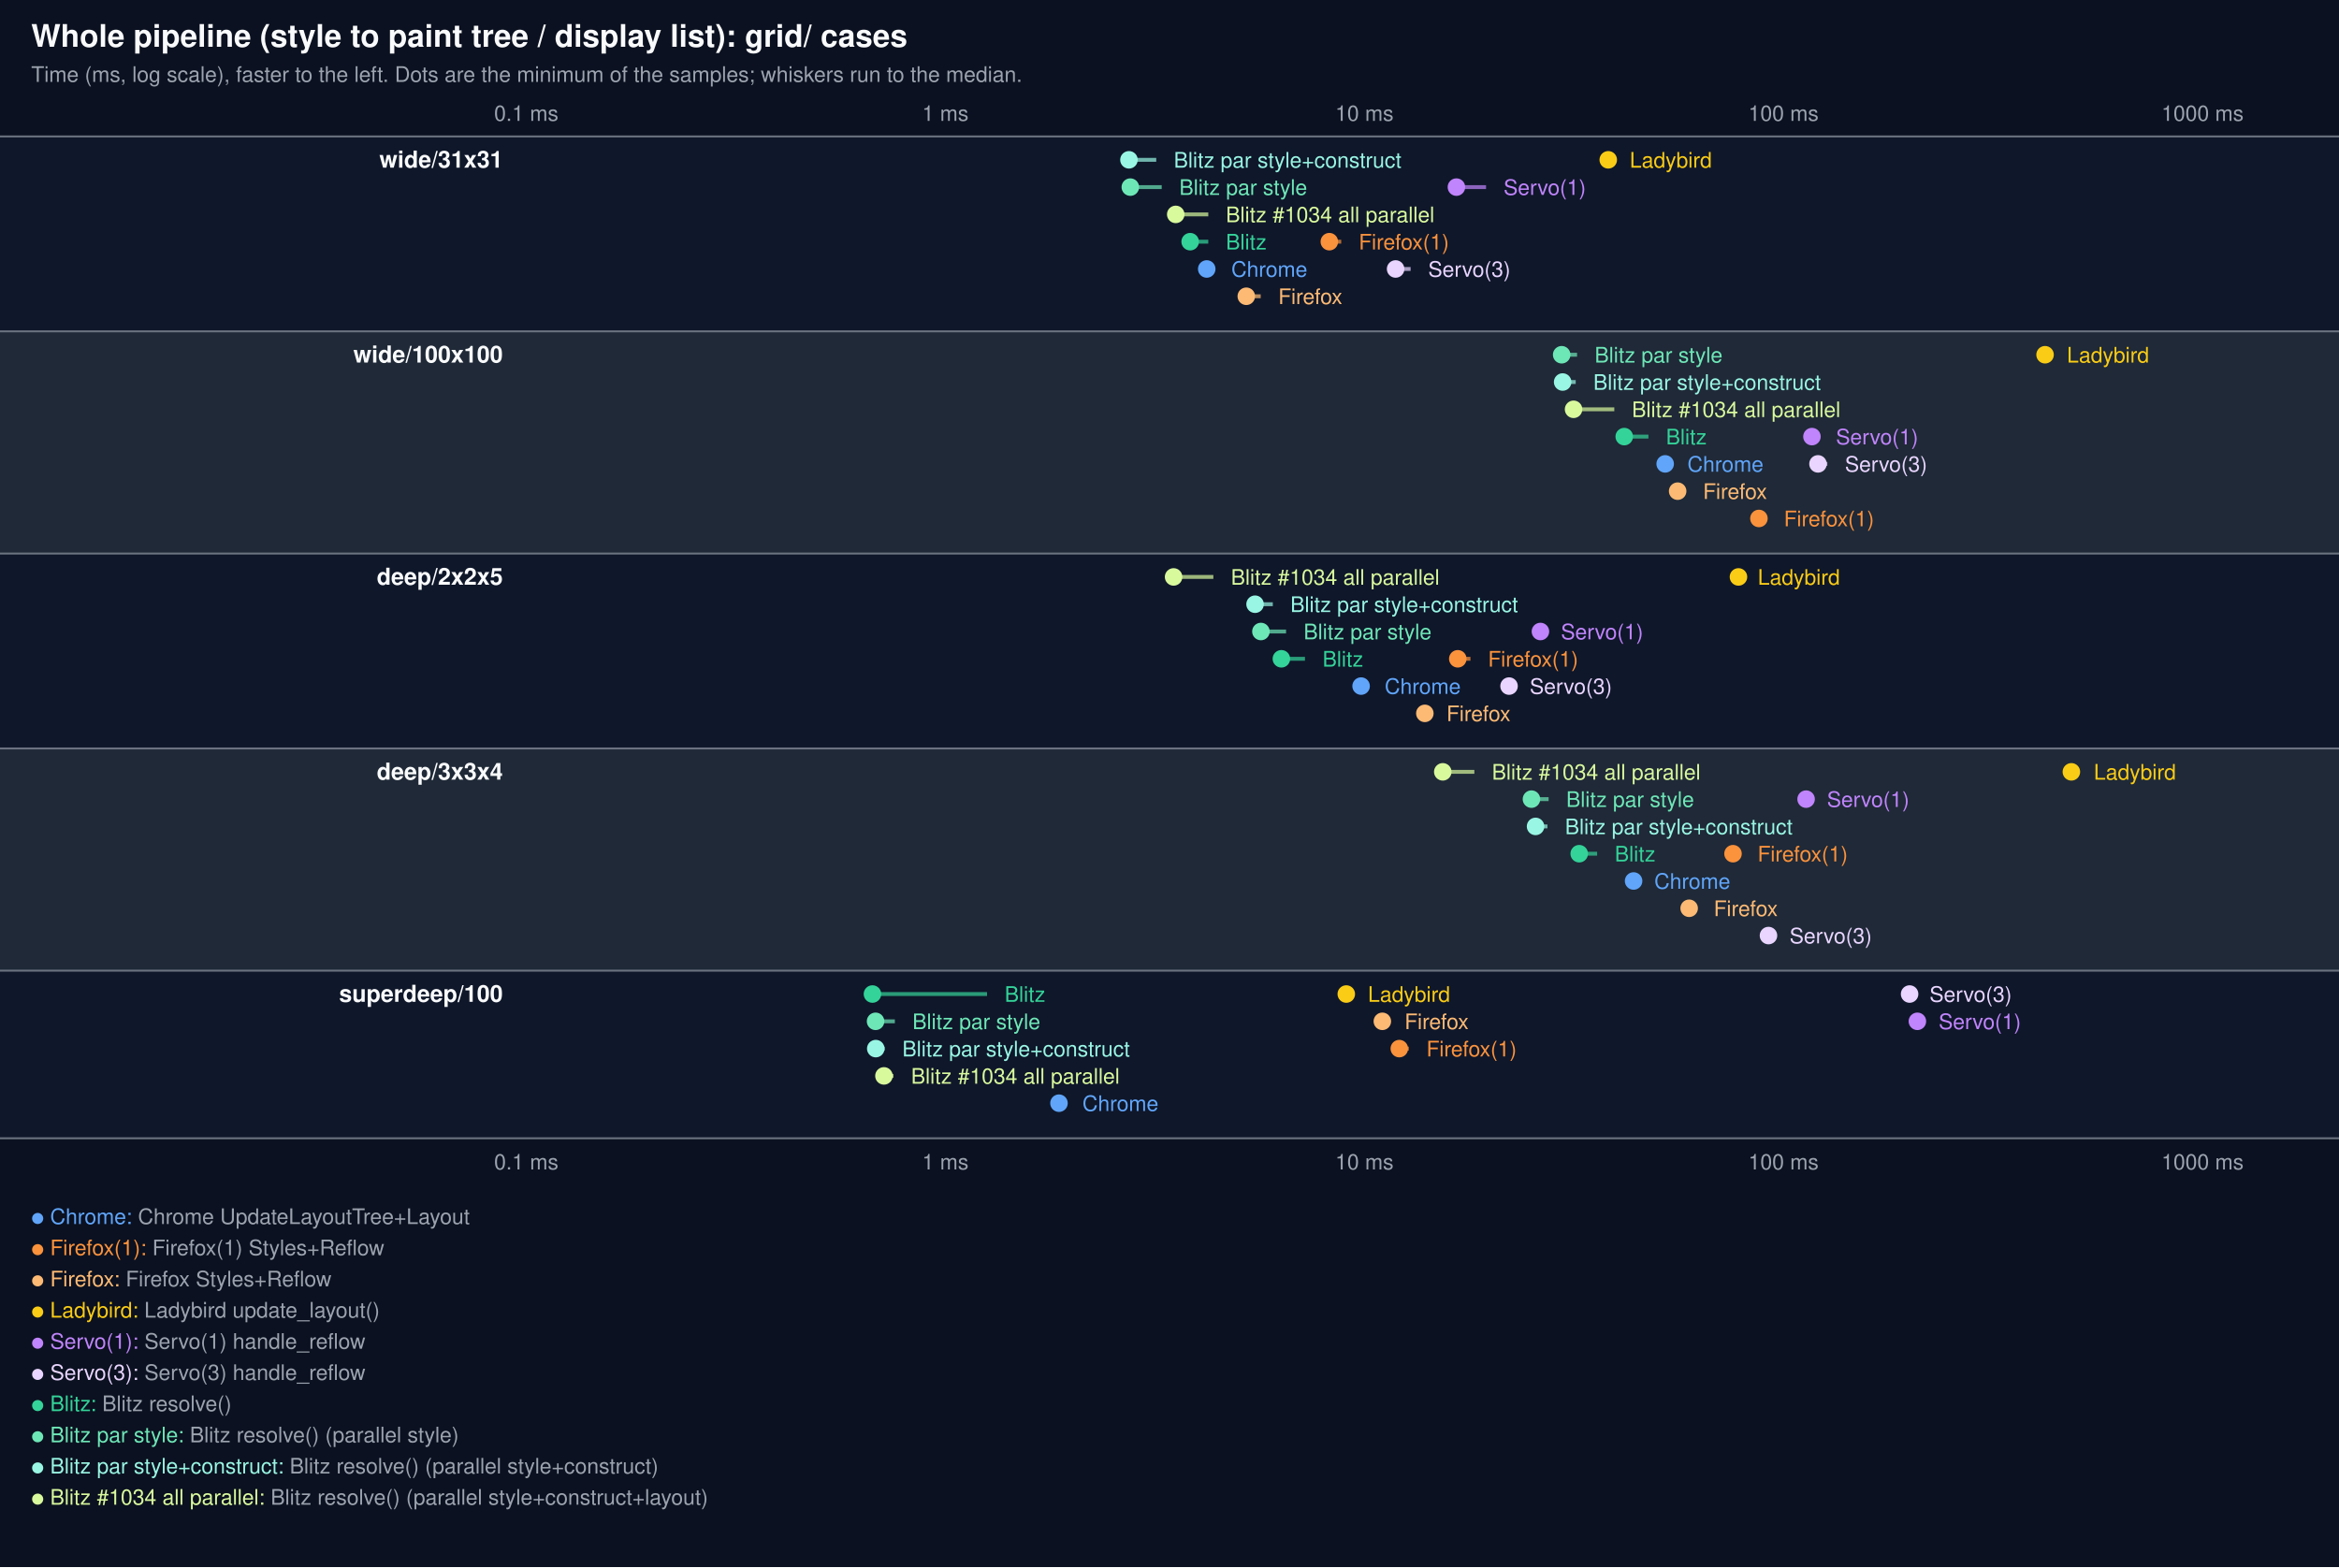
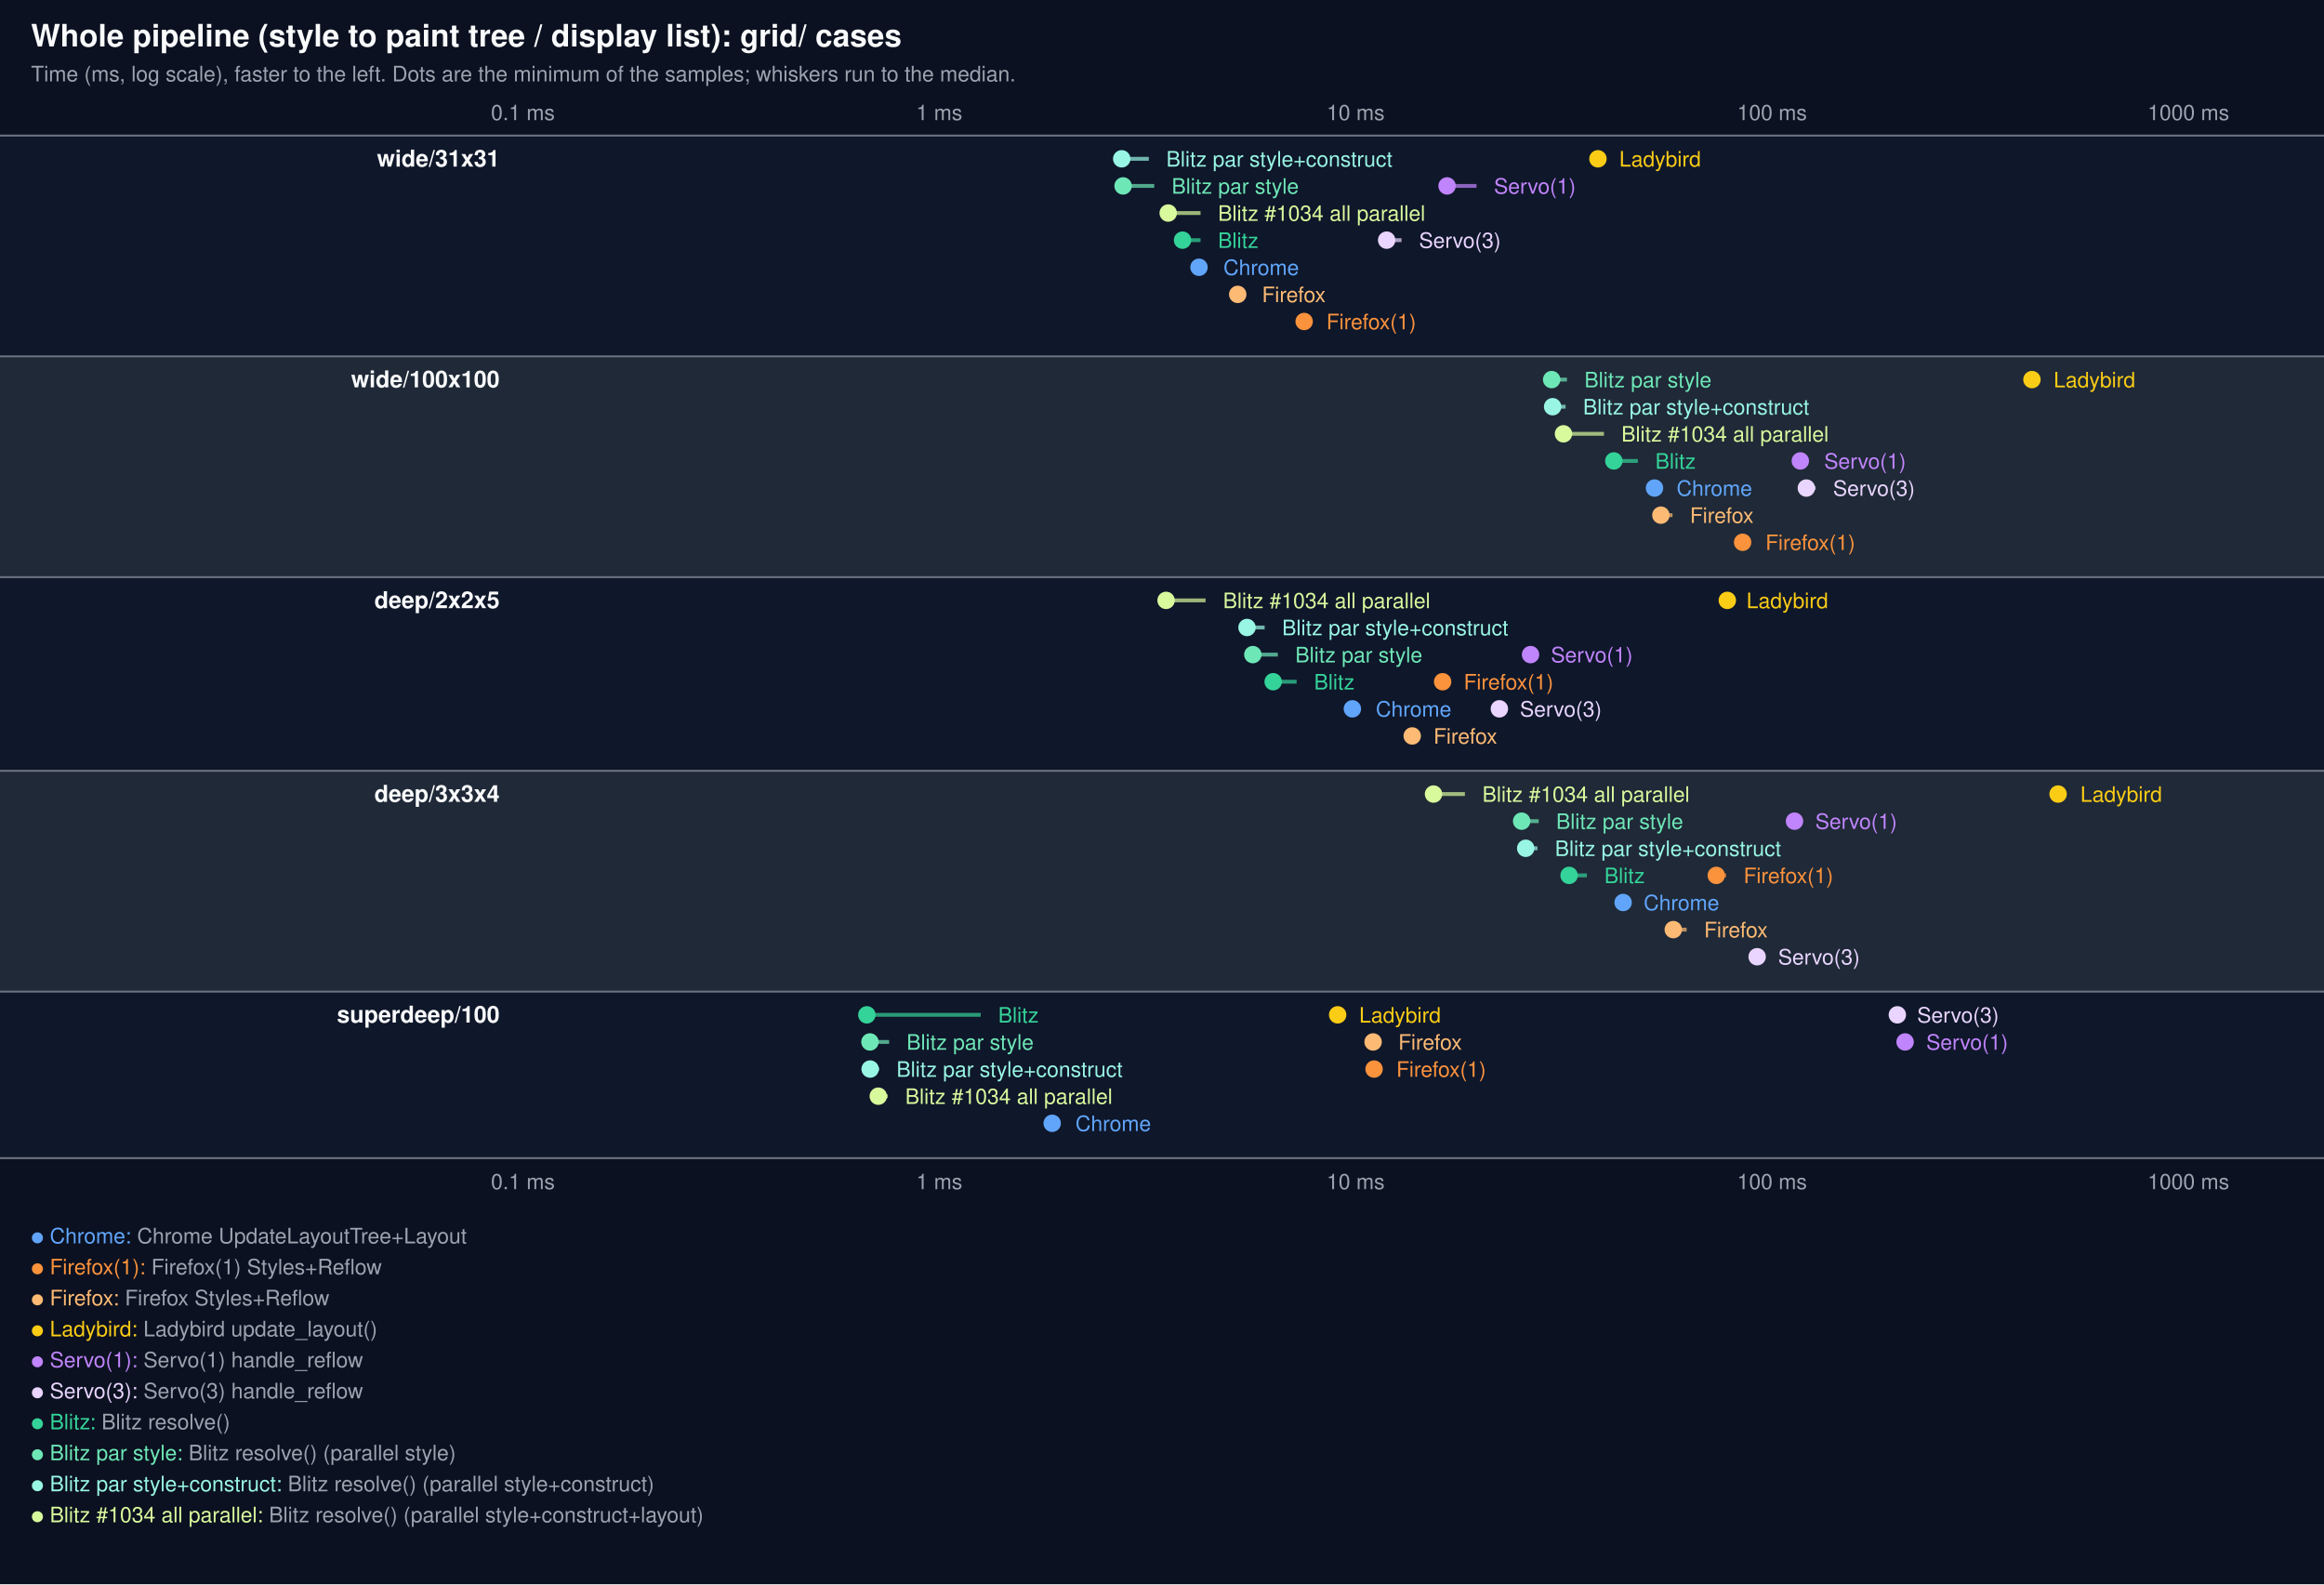
- <svg xmlns="http://www.w3.org/2000/svg" width="1200" height="804" viewBox="0 0 1200 804" font-family="system-ui, -apple-system, Segoe UI, Helvetica, Arial, sans-serif">
-   <rect width="1200" height="804" fill="#0b1120" />
+ <svg xmlns="http://www.w3.org/2000/svg" width="1200" height="818" viewBox="0 0 1200 818" font-family="system-ui, -apple-system, Segoe UI, Helvetica, Arial, sans-serif">
+   <rect width="1200" height="818" fill="#0b1120" />
  <text x="16" y="24" fill="#f9fafb" font-size="16" font-weight="600">Whole pipeline (style to paint tree / display list): grid/ cases</text>
  <text x="16" y="42" fill="#9ca3af" font-size="11">Time (ms, log scale), faster to the left. Dots are the minimum of the samples; whiskers run to the median.</text>
-   <line x1="270.0" x2="270.0" y1="70" y2="584" stroke="#374151" stroke-dasharray="2 4" />
+   <line x1="270.0" x2="270.0" y1="70" y2="598" stroke="#374151" stroke-dasharray="2 4" />
  <text x="270.0" y="62" fill="#9ca3af" font-size="11" text-anchor="middle">0.1 ms</text>
-   <text x="270.0" y="600" fill="#9ca3af" font-size="11" text-anchor="middle">0.1 ms</text>
-   <line x1="485.0" x2="485.0" y1="70" y2="584" stroke="#374151" stroke-dasharray="2 4" />
+   <text x="270.0" y="614" fill="#9ca3af" font-size="11" text-anchor="middle">0.1 ms</text>
+   <line x1="485.0" x2="485.0" y1="70" y2="598" stroke="#374151" stroke-dasharray="2 4" />
  <text x="485.0" y="62" fill="#9ca3af" font-size="11" text-anchor="middle">1 ms</text>
-   <text x="485.0" y="600" fill="#9ca3af" font-size="11" text-anchor="middle">1 ms</text>
-   <line x1="700.0" x2="700.0" y1="70" y2="584" stroke="#374151" stroke-dasharray="2 4" />
+   <text x="485.0" y="614" fill="#9ca3af" font-size="11" text-anchor="middle">1 ms</text>
+   <line x1="700.0" x2="700.0" y1="70" y2="598" stroke="#374151" stroke-dasharray="2 4" />
  <text x="700.0" y="62" fill="#9ca3af" font-size="11" text-anchor="middle">10 ms</text>
-   <text x="700.0" y="600" fill="#9ca3af" font-size="11" text-anchor="middle">10 ms</text>
-   <line x1="915.0" x2="915.0" y1="70" y2="584" stroke="#374151" stroke-dasharray="2 4" />
+   <text x="700.0" y="614" fill="#9ca3af" font-size="11" text-anchor="middle">10 ms</text>
+   <line x1="915.0" x2="915.0" y1="70" y2="598" stroke="#374151" stroke-dasharray="2 4" />
  <text x="915.0" y="62" fill="#9ca3af" font-size="11" text-anchor="middle">100 ms</text>
-   <text x="915.0" y="600" fill="#9ca3af" font-size="11" text-anchor="middle">100 ms</text>
-   <line x1="1130.0" x2="1130.0" y1="70" y2="584" stroke="#374151" stroke-dasharray="2 4" />
+   <text x="915.0" y="614" fill="#9ca3af" font-size="11" text-anchor="middle">100 ms</text>
+   <line x1="1130.0" x2="1130.0" y1="70" y2="598" stroke="#374151" stroke-dasharray="2 4" />
  <text x="1130.0" y="62" fill="#9ca3af" font-size="11" text-anchor="middle">1000 ms</text>
-   <text x="1130.0" y="600" fill="#9ca3af" font-size="11" text-anchor="middle">1000 ms</text>
-   <rect x="0" y="70" width="1200" height="100" fill="#0f172a" />
+   <text x="1130.0" y="614" fill="#9ca3af" font-size="11" text-anchor="middle">1000 ms</text>
+   <rect x="0" y="70" width="1200" height="114" fill="#0f172a" />
  <line x1="0" x2="1200" y1="70" y2="70" stroke="#6b7280" stroke-width="1" />
  <text x="258" y="86" fill="#f9fafb" font-size="12" font-weight="600" text-anchor="end">wide/31x31</text>
  <line x1="579.2" x2="593.2" y1="82" y2="82" stroke="#99f6e4" stroke-width="2" opacity="0.7" />
  <circle cx="579.2" cy="82" r="4.5" fill="#99f6e4" />
  <text x="602.2" y="86" fill="#99f6e4" font-size="11" text-anchor="start">Blitz par style+construct</text>
  <line x1="579.9" x2="596.0" y1="96" y2="96" stroke="#6ee7b7" stroke-width="2" opacity="0.7" />
  <circle cx="579.9" cy="96" r="4.5" fill="#6ee7b7" />
  <text x="605.0" y="100" fill="#6ee7b7" font-size="11" text-anchor="start">Blitz par style</text>
  <line x1="603.2" x2="619.9" y1="110" y2="110" stroke="#d9f99d" stroke-width="2" opacity="0.7" />
  <circle cx="603.2" cy="110" r="4.5" fill="#d9f99d" />
  <text x="628.9" y="114" fill="#d9f99d" font-size="11" text-anchor="start">Blitz #1034 all parallel</text>
  <line x1="610.6" x2="619.9" y1="124" y2="124" stroke="#34d399" stroke-width="2" opacity="0.7" />
  <circle cx="610.6" cy="124" r="4.5" fill="#34d399" />
  <text x="628.9" y="128" fill="#34d399" font-size="11" text-anchor="start">Blitz</text>
  <line x1="619.1" x2="622.7" y1="138" y2="138" stroke="#60a5fa" stroke-width="2" opacity="0.7" />
  <circle cx="619.1" cy="138" r="4.5" fill="#60a5fa" />
  <text x="631.7" y="142" fill="#60a5fa" font-size="11" text-anchor="start">Chrome</text>
-   <line x1="639.4" x2="646.8" y1="152" y2="152" stroke="#fdba74" stroke-width="2" opacity="0.7" />
-   <circle cx="639.4" cy="152" r="4.5" fill="#fdba74" />
-   <text x="655.8" y="156" fill="#fdba74" font-size="11" text-anchor="start">Firefox</text>
-   <line x1="682.0" x2="688.1" y1="124" y2="124" stroke="#fb923c" stroke-width="2" opacity="0.7" />
-   <circle cx="682.0" cy="124" r="4.5" fill="#fb923c" />
-   <text x="697.1" y="128" fill="#fb923c" font-size="11" text-anchor="start">Firefox(1)</text>
-   <line x1="716.0" x2="723.7" y1="138" y2="138" stroke="#e9d5ff" stroke-width="2" opacity="0.7" />
-   <circle cx="716.0" cy="138" r="4.5" fill="#e9d5ff" />
-   <text x="732.7" y="142" fill="#e9d5ff" font-size="11" text-anchor="start">Servo(3)</text>
+   <line x1="639.1" x2="642.6" y1="152" y2="152" stroke="#fdba74" stroke-width="2" opacity="0.7" />
+   <circle cx="639.1" cy="152" r="4.5" fill="#fdba74" />
+   <text x="651.6" y="156" fill="#fdba74" font-size="11" text-anchor="start">Firefox</text>
+   <line x1="673.4" x2="675.9" y1="166" y2="166" stroke="#fb923c" stroke-width="2" opacity="0.7" />
+   <circle cx="673.4" cy="166" r="4.5" fill="#fb923c" />
+   <text x="684.9" y="170" fill="#fb923c" font-size="11" text-anchor="start">Firefox(1)</text>
+   <line x1="716.0" x2="723.7" y1="124" y2="124" stroke="#e9d5ff" stroke-width="2" opacity="0.7" />
+   <circle cx="716.0" cy="124" r="4.5" fill="#e9d5ff" />
+   <text x="732.7" y="128" fill="#e9d5ff" font-size="11" text-anchor="start">Servo(3)</text>
  <line x1="747.2" x2="762.4" y1="96" y2="96" stroke="#c084fc" stroke-width="2" opacity="0.7" />
  <circle cx="747.2" cy="96" r="4.5" fill="#c084fc" />
  <text x="771.4" y="100" fill="#c084fc" font-size="11" text-anchor="start">Servo(1)</text>
  <line x1="825.1" x2="827.1" y1="82" y2="82" stroke="#facc15" stroke-width="2" opacity="0.7" />
  <circle cx="825.1" cy="82" r="4.5" fill="#facc15" />
  <text x="836.1" y="86" fill="#facc15" font-size="11" text-anchor="start">Ladybird</text>
-   <rect x="0" y="170" width="1200" height="114" fill="#1f2937" />
-   <line x1="0" x2="1200" y1="170" y2="170" stroke="#6b7280" stroke-width="1" />
-   <text x="258" y="186" fill="#f9fafb" font-size="12" font-weight="600" text-anchor="end">wide/100x100</text>
-   <line x1="801.2" x2="809.1" y1="182" y2="182" stroke="#6ee7b7" stroke-width="2" opacity="0.7" />
-   <circle cx="801.2" cy="182" r="4.5" fill="#6ee7b7" />
-   <text x="818.1" y="186" fill="#6ee7b7" font-size="11" text-anchor="start">Blitz par style</text>
-   <line x1="801.7" x2="808.4" y1="196" y2="196" stroke="#99f6e4" stroke-width="2" opacity="0.7" />
-   <circle cx="801.7" cy="196" r="4.5" fill="#99f6e4" />
-   <text x="817.4" y="200" fill="#99f6e4" font-size="11" text-anchor="start">Blitz par style+construct</text>
-   <line x1="807.3" x2="828.2" y1="210" y2="210" stroke="#d9f99d" stroke-width="2" opacity="0.7" />
-   <circle cx="807.3" cy="210" r="4.5" fill="#d9f99d" />
-   <text x="837.2" y="214" fill="#d9f99d" font-size="11" text-anchor="start">Blitz #1034 all parallel</text>
-   <line x1="833.3" x2="845.7" y1="224" y2="224" stroke="#34d399" stroke-width="2" opacity="0.7" />
-   <circle cx="833.3" cy="224" r="4.5" fill="#34d399" />
-   <text x="854.7" y="228" fill="#34d399" font-size="11" text-anchor="start">Blitz</text>
-   <line x1="854.3" x2="856.7" y1="238" y2="238" stroke="#60a5fa" stroke-width="2" opacity="0.7" />
-   <circle cx="854.3" cy="238" r="4.5" fill="#60a5fa" />
-   <text x="865.7" y="242" fill="#60a5fa" font-size="11" text-anchor="start">Chrome</text>
-   <line x1="860.7" x2="864.7" y1="252" y2="252" stroke="#fdba74" stroke-width="2" opacity="0.7" />
-   <circle cx="860.7" cy="252" r="4.5" fill="#fdba74" />
-   <text x="873.7" y="256" fill="#fdba74" font-size="11" text-anchor="start">Firefox</text>
-   <line x1="902.4" x2="906.2" y1="266" y2="266" stroke="#fb923c" stroke-width="2" opacity="0.7" />
-   <circle cx="902.4" cy="266" r="4.5" fill="#fb923c" />
-   <text x="915.2" y="270" fill="#fb923c" font-size="11" text-anchor="start">Firefox(1)</text>
-   <line x1="929.6" x2="932.9" y1="224" y2="224" stroke="#c084fc" stroke-width="2" opacity="0.7" />
-   <circle cx="929.6" cy="224" r="4.5" fill="#c084fc" />
-   <text x="941.9" y="228" fill="#c084fc" font-size="11" text-anchor="start">Servo(1)</text>
-   <line x1="932.7" x2="937.5" y1="238" y2="238" stroke="#e9d5ff" stroke-width="2" opacity="0.7" />
-   <circle cx="932.7" cy="238" r="4.5" fill="#e9d5ff" />
-   <text x="946.5" y="242" fill="#e9d5ff" font-size="11" text-anchor="start">Servo(3)</text>
-   <line x1="1049.2" x2="1051.4" y1="182" y2="182" stroke="#facc15" stroke-width="2" opacity="0.7" />
-   <circle cx="1049.2" cy="182" r="4.5" fill="#facc15" />
-   <text x="1060.4" y="186" fill="#facc15" font-size="11" text-anchor="start">Ladybird</text>
-   <rect x="0" y="284" width="1200" height="100" fill="#0f172a" />
-   <line x1="0" x2="1200" y1="284" y2="284" stroke="#6b7280" stroke-width="1" />
-   <text x="258" y="300" fill="#f9fafb" font-size="12" font-weight="600" text-anchor="end">deep/2x2x5</text>
-   <line x1="602.1" x2="622.5" y1="296" y2="296" stroke="#d9f99d" stroke-width="2" opacity="0.7" />
-   <circle cx="602.1" cy="296" r="4.5" fill="#d9f99d" />
-   <text x="631.5" y="300" fill="#d9f99d" font-size="11" text-anchor="start">Blitz #1034 all parallel</text>
-   <line x1="643.9" x2="653.0" y1="310" y2="310" stroke="#99f6e4" stroke-width="2" opacity="0.7" />
-   <circle cx="643.9" cy="310" r="4.5" fill="#99f6e4" />
-   <text x="662.0" y="314" fill="#99f6e4" font-size="11" text-anchor="start">Blitz par style+construct</text>
-   <line x1="646.9" x2="659.8" y1="324" y2="324" stroke="#6ee7b7" stroke-width="2" opacity="0.7" />
-   <circle cx="646.9" cy="324" r="4.5" fill="#6ee7b7" />
-   <text x="668.8" y="328" fill="#6ee7b7" font-size="11" text-anchor="start">Blitz par style</text>
-   <line x1="657.4" x2="669.5" y1="338" y2="338" stroke="#34d399" stroke-width="2" opacity="0.7" />
-   <circle cx="657.4" cy="338" r="4.5" fill="#34d399" />
-   <text x="678.5" y="342" fill="#34d399" font-size="11" text-anchor="start">Blitz</text>
-   <line x1="698.3" x2="701.4" y1="352" y2="352" stroke="#60a5fa" stroke-width="2" opacity="0.7" />
-   <circle cx="698.3" cy="352" r="4.5" fill="#60a5fa" />
-   <text x="710.4" y="356" fill="#60a5fa" font-size="11" text-anchor="start">Chrome</text>
-   <line x1="731.0" x2="733.1" y1="366" y2="366" stroke="#fdba74" stroke-width="2" opacity="0.7" />
-   <circle cx="731.0" cy="366" r="4.5" fill="#fdba74" />
-   <text x="742.1" y="370" fill="#fdba74" font-size="11" text-anchor="start">Firefox</text>
-   <line x1="747.9" x2="754.4" y1="338" y2="338" stroke="#fb923c" stroke-width="2" opacity="0.7" />
-   <circle cx="747.9" cy="338" r="4.5" fill="#fb923c" />
-   <text x="763.4" y="342" fill="#fb923c" font-size="11" text-anchor="start">Firefox(1)</text>
-   <line x1="774.2" x2="775.8" y1="352" y2="352" stroke="#e9d5ff" stroke-width="2" opacity="0.7" />
-   <circle cx="774.2" cy="352" r="4.5" fill="#e9d5ff" />
-   <text x="784.8" y="356" fill="#e9d5ff" font-size="11" text-anchor="start">Servo(3)</text>
-   <line x1="790.3" x2="791.8" y1="324" y2="324" stroke="#c084fc" stroke-width="2" opacity="0.7" />
-   <circle cx="790.3" cy="324" r="4.5" fill="#c084fc" />
-   <text x="800.8" y="328" fill="#c084fc" font-size="11" text-anchor="start">Servo(1)</text>
-   <line x1="891.9" x2="892.8" y1="296" y2="296" stroke="#facc15" stroke-width="2" opacity="0.7" />
-   <circle cx="891.9" cy="296" r="4.5" fill="#facc15" />
-   <text x="901.8" y="300" fill="#facc15" font-size="11" text-anchor="start">Ladybird</text>
-   <rect x="0" y="384" width="1200" height="114" fill="#1f2937" />
-   <line x1="0" x2="1200" y1="384" y2="384" stroke="#6b7280" stroke-width="1" />
-   <text x="258" y="400" fill="#f9fafb" font-size="12" font-weight="600" text-anchor="end">deep/3x3x4</text>
-   <line x1="740.2" x2="756.4" y1="396" y2="396" stroke="#d9f99d" stroke-width="2" opacity="0.7" />
-   <circle cx="740.2" cy="396" r="4.5" fill="#d9f99d" />
-   <text x="765.4" y="400" fill="#d9f99d" font-size="11" text-anchor="start">Blitz #1034 all parallel</text>
-   <line x1="785.7" x2="794.5" y1="410" y2="410" stroke="#6ee7b7" stroke-width="2" opacity="0.7" />
-   <circle cx="785.7" cy="410" r="4.5" fill="#6ee7b7" />
-   <text x="803.5" y="414" fill="#6ee7b7" font-size="11" text-anchor="start">Blitz par style</text>
-   <line x1="787.8" x2="793.9" y1="424" y2="424" stroke="#99f6e4" stroke-width="2" opacity="0.7" />
-   <circle cx="787.8" cy="424" r="4.5" fill="#99f6e4" />
-   <text x="802.9" y="428" fill="#99f6e4" font-size="11" text-anchor="start">Blitz par style+construct</text>
-   <line x1="810.2" x2="819.4" y1="438" y2="438" stroke="#34d399" stroke-width="2" opacity="0.7" />
-   <circle cx="810.2" cy="438" r="4.5" fill="#34d399" />
-   <text x="828.4" y="442" fill="#34d399" font-size="11" text-anchor="start">Blitz</text>
-   <line x1="838.1" x2="839.7" y1="452" y2="452" stroke="#60a5fa" stroke-width="2" opacity="0.7" />
-   <circle cx="838.1" cy="452" r="4.5" fill="#60a5fa" />
-   <text x="848.7" y="456" fill="#60a5fa" font-size="11" text-anchor="start">Chrome</text>
-   <line x1="866.6" x2="870.2" y1="466" y2="466" stroke="#fdba74" stroke-width="2" opacity="0.7" />
-   <circle cx="866.6" cy="466" r="4.5" fill="#fdba74" />
-   <text x="879.2" y="470" fill="#fdba74" font-size="11" text-anchor="start">Firefox</text>
-   <line x1="889.1" x2="892.7" y1="438" y2="438" stroke="#fb923c" stroke-width="2" opacity="0.7" />
-   <circle cx="889.1" cy="438" r="4.5" fill="#fb923c" />
-   <text x="901.7" y="442" fill="#fb923c" font-size="11" text-anchor="start">Firefox(1)</text>
-   <line x1="907.3" x2="909.1" y1="480" y2="480" stroke="#e9d5ff" stroke-width="2" opacity="0.7" />
-   <circle cx="907.3" cy="480" r="4.5" fill="#e9d5ff" />
-   <text x="918.1" y="484" fill="#e9d5ff" font-size="11" text-anchor="start">Servo(3)</text>
-   <line x1="926.6" x2="928.3" y1="410" y2="410" stroke="#c084fc" stroke-width="2" opacity="0.7" />
-   <circle cx="926.6" cy="410" r="4.5" fill="#c084fc" />
-   <text x="937.3" y="414" fill="#c084fc" font-size="11" text-anchor="start">Servo(1)</text>
-   <line x1="1062.7" x2="1065.2" y1="396" y2="396" stroke="#facc15" stroke-width="2" opacity="0.7" />
-   <circle cx="1062.7" cy="396" r="4.5" fill="#facc15" />
-   <text x="1074.2" y="400" fill="#facc15" font-size="11" text-anchor="start">Ladybird</text>
-   <rect x="0" y="498" width="1200" height="86" fill="#0f172a" />
-   <line x1="0" x2="1200" y1="498" y2="498" stroke="#6b7280" stroke-width="1" />
-   <text x="258" y="514" fill="#f9fafb" font-size="12" font-weight="600" text-anchor="end">superdeep/100</text>
-   <line x1="447.6" x2="506.4" y1="510" y2="510" stroke="#34d399" stroke-width="2" opacity="0.7" />
-   <circle cx="447.6" cy="510" r="4.5" fill="#34d399" />
-   <text x="515.4" y="514" fill="#34d399" font-size="11" text-anchor="start">Blitz</text>
-   <line x1="449.2" x2="459.1" y1="524" y2="524" stroke="#6ee7b7" stroke-width="2" opacity="0.7" />
-   <circle cx="449.2" cy="524" r="4.5" fill="#6ee7b7" />
-   <text x="468.1" y="528" fill="#6ee7b7" font-size="11" text-anchor="start">Blitz par style</text>
-   <line x1="449.3" x2="453.9" y1="538" y2="538" stroke="#99f6e4" stroke-width="2" opacity="0.7" />
-   <circle cx="449.3" cy="538" r="4.5" fill="#99f6e4" />
-   <text x="462.9" y="542" fill="#99f6e4" font-size="11" text-anchor="start">Blitz par style+construct</text>
-   <line x1="453.5" x2="458.4" y1="552" y2="552" stroke="#d9f99d" stroke-width="2" opacity="0.7" />
-   <circle cx="453.5" cy="552" r="4.5" fill="#d9f99d" />
-   <text x="467.4" y="556" fill="#d9f99d" font-size="11" text-anchor="start">Blitz #1034 all parallel</text>
-   <line x1="543.3" x2="546.3" y1="566" y2="566" stroke="#60a5fa" stroke-width="2" opacity="0.7" />
-   <circle cx="543.3" cy="566" r="4.5" fill="#60a5fa" />
-   <text x="555.3" y="570" fill="#60a5fa" font-size="11" text-anchor="start">Chrome</text>
-   <line x1="690.7" x2="692.8" y1="510" y2="510" stroke="#facc15" stroke-width="2" opacity="0.7" />
-   <circle cx="690.7" cy="510" r="4.5" fill="#facc15" />
-   <text x="701.8" y="514" fill="#facc15" font-size="11" text-anchor="start">Ladybird</text>
-   <line x1="709.2" x2="711.6" y1="524" y2="524" stroke="#fdba74" stroke-width="2" opacity="0.7" />
-   <circle cx="709.2" cy="524" r="4.5" fill="#fdba74" />
-   <text x="720.6" y="528" fill="#fdba74" font-size="11" text-anchor="start">Firefox</text>
-   <line x1="717.9" x2="722.8" y1="538" y2="538" stroke="#fb923c" stroke-width="2" opacity="0.7" />
-   <circle cx="717.9" cy="538" r="4.5" fill="#fb923c" />
-   <text x="731.8" y="542" fill="#fb923c" font-size="11" text-anchor="start">Firefox(1)</text>
-   <line x1="979.7" x2="980.9" y1="510" y2="510" stroke="#e9d5ff" stroke-width="2" opacity="0.7" />
-   <circle cx="979.7" cy="510" r="4.5" fill="#e9d5ff" />
-   <text x="989.9" y="514" fill="#e9d5ff" font-size="11" text-anchor="start">Servo(3)</text>
-   <line x1="983.7" x2="985.6" y1="524" y2="524" stroke="#c084fc" stroke-width="2" opacity="0.7" />
-   <circle cx="983.7" cy="524" r="4.5" fill="#c084fc" />
-   <text x="994.6" y="528" fill="#c084fc" font-size="11" text-anchor="start">Servo(1)</text>
-   <line x1="0" x2="1200" y1="584" y2="584" stroke="#6b7280" stroke-width="1" />
-   <text x="16" y="628" font-size="11" fill="#60a5fa">● Chrome: <tspan fill="#9ca3af">Chrome UpdateLayoutTree+Layout</tspan>
-   </text>
-   <text x="16" y="644" font-size="11" fill="#fb923c">● Firefox(1): <tspan fill="#9ca3af">Firefox(1) Styles+Reflow</tspan>
-   </text>
-   <text x="16" y="660" font-size="11" fill="#fdba74">● Firefox: <tspan fill="#9ca3af">Firefox Styles+Reflow</tspan>
-   </text>
-   <text x="16" y="676" font-size="11" fill="#facc15">● Ladybird: <tspan fill="#9ca3af">Ladybird update_layout()</tspan>
-   </text>
-   <text x="16" y="692" font-size="11" fill="#c084fc">● Servo(1): <tspan fill="#9ca3af">Servo(1) handle_reflow</tspan>
-   </text>
-   <text x="16" y="708" font-size="11" fill="#e9d5ff">● Servo(3): <tspan fill="#9ca3af">Servo(3) handle_reflow</tspan>
-   </text>
-   <text x="16" y="724" font-size="11" fill="#34d399">● Blitz: <tspan fill="#9ca3af">Blitz resolve()</tspan>
-   </text>
-   <text x="16" y="740" font-size="11" fill="#6ee7b7">● Blitz par style: <tspan fill="#9ca3af">Blitz resolve() (parallel style)</tspan>
-   </text>
-   <text x="16" y="756" font-size="11" fill="#99f6e4">● Blitz par style+construct: <tspan fill="#9ca3af">Blitz resolve() (parallel style+construct)</tspan>
-   </text>
-   <text x="16" y="772" font-size="11" fill="#d9f99d">● Blitz #1034 all parallel: <tspan fill="#9ca3af">Blitz resolve() (parallel style+construct+layout)</tspan>
+   <rect x="0" y="184" width="1200" height="114" fill="#1f2937" />
+   <line x1="0" x2="1200" y1="184" y2="184" stroke="#6b7280" stroke-width="1" />
+   <text x="258" y="200" fill="#f9fafb" font-size="12" font-weight="600" text-anchor="end">wide/100x100</text>
+   <line x1="801.2" x2="809.1" y1="196" y2="196" stroke="#6ee7b7" stroke-width="2" opacity="0.7" />
+   <circle cx="801.2" cy="196" r="4.5" fill="#6ee7b7" />
+   <text x="818.1" y="200" fill="#6ee7b7" font-size="11" text-anchor="start">Blitz par style</text>
+   <line x1="801.7" x2="808.4" y1="210" y2="210" stroke="#99f6e4" stroke-width="2" opacity="0.7" />
+   <circle cx="801.7" cy="210" r="4.5" fill="#99f6e4" />
+   <text x="817.4" y="214" fill="#99f6e4" font-size="11" text-anchor="start">Blitz par style+construct</text>
+   <line x1="807.3" x2="828.2" y1="224" y2="224" stroke="#d9f99d" stroke-width="2" opacity="0.7" />
+   <circle cx="807.3" cy="224" r="4.5" fill="#d9f99d" />
+   <text x="837.2" y="228" fill="#d9f99d" font-size="11" text-anchor="start">Blitz #1034 all parallel</text>
+   <line x1="833.3" x2="845.7" y1="238" y2="238" stroke="#34d399" stroke-width="2" opacity="0.7" />
+   <circle cx="833.3" cy="238" r="4.5" fill="#34d399" />
+   <text x="854.7" y="242" fill="#34d399" font-size="11" text-anchor="start">Blitz</text>
+   <line x1="854.3" x2="856.7" y1="252" y2="252" stroke="#60a5fa" stroke-width="2" opacity="0.7" />
+   <circle cx="854.3" cy="252" r="4.5" fill="#60a5fa" />
+   <text x="865.7" y="256" fill="#60a5fa" font-size="11" text-anchor="start">Chrome</text>
+   <line x1="857.6" x2="863.6" y1="266" y2="266" stroke="#fdba74" stroke-width="2" opacity="0.7" />
+   <circle cx="857.6" cy="266" r="4.5" fill="#fdba74" />
+   <text x="872.6" y="270" fill="#fdba74" font-size="11" text-anchor="start">Firefox</text>
+   <line x1="899.8" x2="902.6" y1="280" y2="280" stroke="#fb923c" stroke-width="2" opacity="0.7" />
+   <circle cx="899.8" cy="280" r="4.5" fill="#fb923c" />
+   <text x="911.6" y="284" fill="#fb923c" font-size="11" text-anchor="start">Firefox(1)</text>
+   <line x1="929.6" x2="932.9" y1="238" y2="238" stroke="#c084fc" stroke-width="2" opacity="0.7" />
+   <circle cx="929.6" cy="238" r="4.5" fill="#c084fc" />
+   <text x="941.9" y="242" fill="#c084fc" font-size="11" text-anchor="start">Servo(1)</text>
+   <line x1="932.7" x2="937.5" y1="252" y2="252" stroke="#e9d5ff" stroke-width="2" opacity="0.7" />
+   <circle cx="932.7" cy="252" r="4.5" fill="#e9d5ff" />
+   <text x="946.5" y="256" fill="#e9d5ff" font-size="11" text-anchor="start">Servo(3)</text>
+   <line x1="1049.2" x2="1051.4" y1="196" y2="196" stroke="#facc15" stroke-width="2" opacity="0.7" />
+   <circle cx="1049.2" cy="196" r="4.5" fill="#facc15" />
+   <text x="1060.4" y="200" fill="#facc15" font-size="11" text-anchor="start">Ladybird</text>
+   <rect x="0" y="298" width="1200" height="100" fill="#0f172a" />
+   <line x1="0" x2="1200" y1="298" y2="298" stroke="#6b7280" stroke-width="1" />
+   <text x="258" y="314" fill="#f9fafb" font-size="12" font-weight="600" text-anchor="end">deep/2x2x5</text>
+   <line x1="602.1" x2="622.5" y1="310" y2="310" stroke="#d9f99d" stroke-width="2" opacity="0.7" />
+   <circle cx="602.1" cy="310" r="4.5" fill="#d9f99d" />
+   <text x="631.5" y="314" fill="#d9f99d" font-size="11" text-anchor="start">Blitz #1034 all parallel</text>
+   <line x1="643.9" x2="653.0" y1="324" y2="324" stroke="#99f6e4" stroke-width="2" opacity="0.7" />
+   <circle cx="643.9" cy="324" r="4.5" fill="#99f6e4" />
+   <text x="662.0" y="328" fill="#99f6e4" font-size="11" text-anchor="start">Blitz par style+construct</text>
+   <line x1="646.9" x2="659.8" y1="338" y2="338" stroke="#6ee7b7" stroke-width="2" opacity="0.7" />
+   <circle cx="646.9" cy="338" r="4.5" fill="#6ee7b7" />
+   <text x="668.8" y="342" fill="#6ee7b7" font-size="11" text-anchor="start">Blitz par style</text>
+   <line x1="657.4" x2="669.5" y1="352" y2="352" stroke="#34d399" stroke-width="2" opacity="0.7" />
+   <circle cx="657.4" cy="352" r="4.5" fill="#34d399" />
+   <text x="678.5" y="356" fill="#34d399" font-size="11" text-anchor="start">Blitz</text>
+   <line x1="698.3" x2="701.4" y1="366" y2="366" stroke="#60a5fa" stroke-width="2" opacity="0.7" />
+   <circle cx="698.3" cy="366" r="4.5" fill="#60a5fa" />
+   <text x="710.4" y="370" fill="#60a5fa" font-size="11" text-anchor="start">Chrome</text>
+   <line x1="729.2" x2="731.2" y1="380" y2="380" stroke="#fdba74" stroke-width="2" opacity="0.7" />
+   <circle cx="729.2" cy="380" r="4.5" fill="#fdba74" />
+   <text x="740.2" y="384" fill="#fdba74" font-size="11" text-anchor="start">Firefox</text>
+   <line x1="744.9" x2="746.8" y1="352" y2="352" stroke="#fb923c" stroke-width="2" opacity="0.7" />
+   <circle cx="744.9" cy="352" r="4.5" fill="#fb923c" />
+   <text x="755.8" y="356" fill="#fb923c" font-size="11" text-anchor="start">Firefox(1)</text>
+   <line x1="774.2" x2="775.8" y1="366" y2="366" stroke="#e9d5ff" stroke-width="2" opacity="0.7" />
+   <circle cx="774.2" cy="366" r="4.5" fill="#e9d5ff" />
+   <text x="784.8" y="370" fill="#e9d5ff" font-size="11" text-anchor="start">Servo(3)</text>
+   <line x1="790.3" x2="791.8" y1="338" y2="338" stroke="#c084fc" stroke-width="2" opacity="0.7" />
+   <circle cx="790.3" cy="338" r="4.5" fill="#c084fc" />
+   <text x="800.8" y="342" fill="#c084fc" font-size="11" text-anchor="start">Servo(1)</text>
+   <line x1="891.9" x2="892.8" y1="310" y2="310" stroke="#facc15" stroke-width="2" opacity="0.7" />
+   <circle cx="891.9" cy="310" r="4.5" fill="#facc15" />
+   <text x="901.8" y="314" fill="#facc15" font-size="11" text-anchor="start">Ladybird</text>
+   <rect x="0" y="398" width="1200" height="114" fill="#1f2937" />
+   <line x1="0" x2="1200" y1="398" y2="398" stroke="#6b7280" stroke-width="1" />
+   <text x="258" y="414" fill="#f9fafb" font-size="12" font-weight="600" text-anchor="end">deep/3x3x4</text>
+   <line x1="740.2" x2="756.4" y1="410" y2="410" stroke="#d9f99d" stroke-width="2" opacity="0.7" />
+   <circle cx="740.2" cy="410" r="4.5" fill="#d9f99d" />
+   <text x="765.4" y="414" fill="#d9f99d" font-size="11" text-anchor="start">Blitz #1034 all parallel</text>
+   <line x1="785.7" x2="794.5" y1="424" y2="424" stroke="#6ee7b7" stroke-width="2" opacity="0.7" />
+   <circle cx="785.7" cy="424" r="4.5" fill="#6ee7b7" />
+   <text x="803.5" y="428" fill="#6ee7b7" font-size="11" text-anchor="start">Blitz par style</text>
+   <line x1="787.8" x2="793.9" y1="438" y2="438" stroke="#99f6e4" stroke-width="2" opacity="0.7" />
+   <circle cx="787.8" cy="438" r="4.5" fill="#99f6e4" />
+   <text x="802.9" y="442" fill="#99f6e4" font-size="11" text-anchor="start">Blitz par style+construct</text>
+   <line x1="810.2" x2="819.4" y1="452" y2="452" stroke="#34d399" stroke-width="2" opacity="0.7" />
+   <circle cx="810.2" cy="452" r="4.5" fill="#34d399" />
+   <text x="828.4" y="456" fill="#34d399" font-size="11" text-anchor="start">Blitz</text>
+   <line x1="838.1" x2="839.7" y1="466" y2="466" stroke="#60a5fa" stroke-width="2" opacity="0.7" />
+   <circle cx="838.1" cy="466" r="4.5" fill="#60a5fa" />
+   <text x="848.7" y="470" fill="#60a5fa" font-size="11" text-anchor="start">Chrome</text>
+   <line x1="864.0" x2="870.9" y1="480" y2="480" stroke="#fdba74" stroke-width="2" opacity="0.7" />
+   <circle cx="864.0" cy="480" r="4.5" fill="#fdba74" />
+   <text x="879.9" y="484" fill="#fdba74" font-size="11" text-anchor="start">Firefox</text>
+   <line x1="886.2" x2="891.3" y1="452" y2="452" stroke="#fb923c" stroke-width="2" opacity="0.7" />
+   <circle cx="886.2" cy="452" r="4.5" fill="#fb923c" />
+   <text x="900.3" y="456" fill="#fb923c" font-size="11" text-anchor="start">Firefox(1)</text>
+   <line x1="907.3" x2="909.1" y1="494" y2="494" stroke="#e9d5ff" stroke-width="2" opacity="0.7" />
+   <circle cx="907.3" cy="494" r="4.5" fill="#e9d5ff" />
+   <text x="918.1" y="498" fill="#e9d5ff" font-size="11" text-anchor="start">Servo(3)</text>
+   <line x1="926.6" x2="928.3" y1="424" y2="424" stroke="#c084fc" stroke-width="2" opacity="0.7" />
+   <circle cx="926.6" cy="424" r="4.5" fill="#c084fc" />
+   <text x="937.3" y="428" fill="#c084fc" font-size="11" text-anchor="start">Servo(1)</text>
+   <line x1="1062.7" x2="1065.2" y1="410" y2="410" stroke="#facc15" stroke-width="2" opacity="0.7" />
+   <circle cx="1062.7" cy="410" r="4.5" fill="#facc15" />
+   <text x="1074.2" y="414" fill="#facc15" font-size="11" text-anchor="start">Ladybird</text>
+   <rect x="0" y="512" width="1200" height="86" fill="#0f172a" />
+   <line x1="0" x2="1200" y1="512" y2="512" stroke="#6b7280" stroke-width="1" />
+   <text x="258" y="528" fill="#f9fafb" font-size="12" font-weight="600" text-anchor="end">superdeep/100</text>
+   <line x1="447.6" x2="506.4" y1="524" y2="524" stroke="#34d399" stroke-width="2" opacity="0.7" />
+   <circle cx="447.6" cy="524" r="4.5" fill="#34d399" />
+   <text x="515.4" y="528" fill="#34d399" font-size="11" text-anchor="start">Blitz</text>
+   <line x1="449.2" x2="459.1" y1="538" y2="538" stroke="#6ee7b7" stroke-width="2" opacity="0.7" />
+   <circle cx="449.2" cy="538" r="4.5" fill="#6ee7b7" />
+   <text x="468.1" y="542" fill="#6ee7b7" font-size="11" text-anchor="start">Blitz par style</text>
+   <line x1="449.3" x2="453.9" y1="552" y2="552" stroke="#99f6e4" stroke-width="2" opacity="0.7" />
+   <circle cx="449.3" cy="552" r="4.5" fill="#99f6e4" />
+   <text x="462.9" y="556" fill="#99f6e4" font-size="11" text-anchor="start">Blitz par style+construct</text>
+   <line x1="453.5" x2="458.4" y1="566" y2="566" stroke="#d9f99d" stroke-width="2" opacity="0.7" />
+   <circle cx="453.5" cy="566" r="4.5" fill="#d9f99d" />
+   <text x="467.4" y="570" fill="#d9f99d" font-size="11" text-anchor="start">Blitz #1034 all parallel</text>
+   <line x1="543.3" x2="546.3" y1="580" y2="580" stroke="#60a5fa" stroke-width="2" opacity="0.7" />
+   <circle cx="543.3" cy="580" r="4.5" fill="#60a5fa" />
+   <text x="555.3" y="584" fill="#60a5fa" font-size="11" text-anchor="start">Chrome</text>
+   <line x1="690.7" x2="692.8" y1="524" y2="524" stroke="#facc15" stroke-width="2" opacity="0.7" />
+   <circle cx="690.7" cy="524" r="4.5" fill="#facc15" />
+   <text x="701.8" y="528" fill="#facc15" font-size="11" text-anchor="start">Ladybird</text>
+   <line x1="709.0" x2="713.0" y1="538" y2="538" stroke="#fdba74" stroke-width="2" opacity="0.7" />
+   <circle cx="709.0" cy="538" r="4.5" fill="#fdba74" />
+   <text x="722.0" y="542" fill="#fdba74" font-size="11" text-anchor="start">Firefox</text>
+   <line x1="709.5" x2="712.0" y1="552" y2="552" stroke="#fb923c" stroke-width="2" opacity="0.7" />
+   <circle cx="709.5" cy="552" r="4.5" fill="#fb923c" />
+   <text x="721.0" y="556" fill="#fb923c" font-size="11" text-anchor="start">Firefox(1)</text>
+   <line x1="979.7" x2="980.9" y1="524" y2="524" stroke="#e9d5ff" stroke-width="2" opacity="0.7" />
+   <circle cx="979.7" cy="524" r="4.5" fill="#e9d5ff" />
+   <text x="989.9" y="528" fill="#e9d5ff" font-size="11" text-anchor="start">Servo(3)</text>
+   <line x1="983.7" x2="985.6" y1="538" y2="538" stroke="#c084fc" stroke-width="2" opacity="0.7" />
+   <circle cx="983.7" cy="538" r="4.5" fill="#c084fc" />
+   <text x="994.6" y="542" fill="#c084fc" font-size="11" text-anchor="start">Servo(1)</text>
+   <line x1="0" x2="1200" y1="598" y2="598" stroke="#6b7280" stroke-width="1" />
+   <text x="16" y="642" font-size="11" fill="#60a5fa">● Chrome: <tspan fill="#9ca3af">Chrome UpdateLayoutTree+Layout</tspan>
+   </text>
+   <text x="16" y="658" font-size="11" fill="#fb923c">● Firefox(1): <tspan fill="#9ca3af">Firefox(1) Styles+Reflow</tspan>
+   </text>
+   <text x="16" y="674" font-size="11" fill="#fdba74">● Firefox: <tspan fill="#9ca3af">Firefox Styles+Reflow</tspan>
+   </text>
+   <text x="16" y="690" font-size="11" fill="#facc15">● Ladybird: <tspan fill="#9ca3af">Ladybird update_layout()</tspan>
+   </text>
+   <text x="16" y="706" font-size="11" fill="#c084fc">● Servo(1): <tspan fill="#9ca3af">Servo(1) handle_reflow</tspan>
+   </text>
+   <text x="16" y="722" font-size="11" fill="#e9d5ff">● Servo(3): <tspan fill="#9ca3af">Servo(3) handle_reflow</tspan>
+   </text>
+   <text x="16" y="738" font-size="11" fill="#34d399">● Blitz: <tspan fill="#9ca3af">Blitz resolve()</tspan>
+   </text>
+   <text x="16" y="754" font-size="11" fill="#6ee7b7">● Blitz par style: <tspan fill="#9ca3af">Blitz resolve() (parallel style)</tspan>
+   </text>
+   <text x="16" y="770" font-size="11" fill="#99f6e4">● Blitz par style+construct: <tspan fill="#9ca3af">Blitz resolve() (parallel style+construct)</tspan>
+   </text>
+   <text x="16" y="786" font-size="11" fill="#d9f99d">● Blitz #1034 all parallel: <tspan fill="#9ca3af">Blitz resolve() (parallel style+construct+layout)</tspan>
  </text>
</svg>
